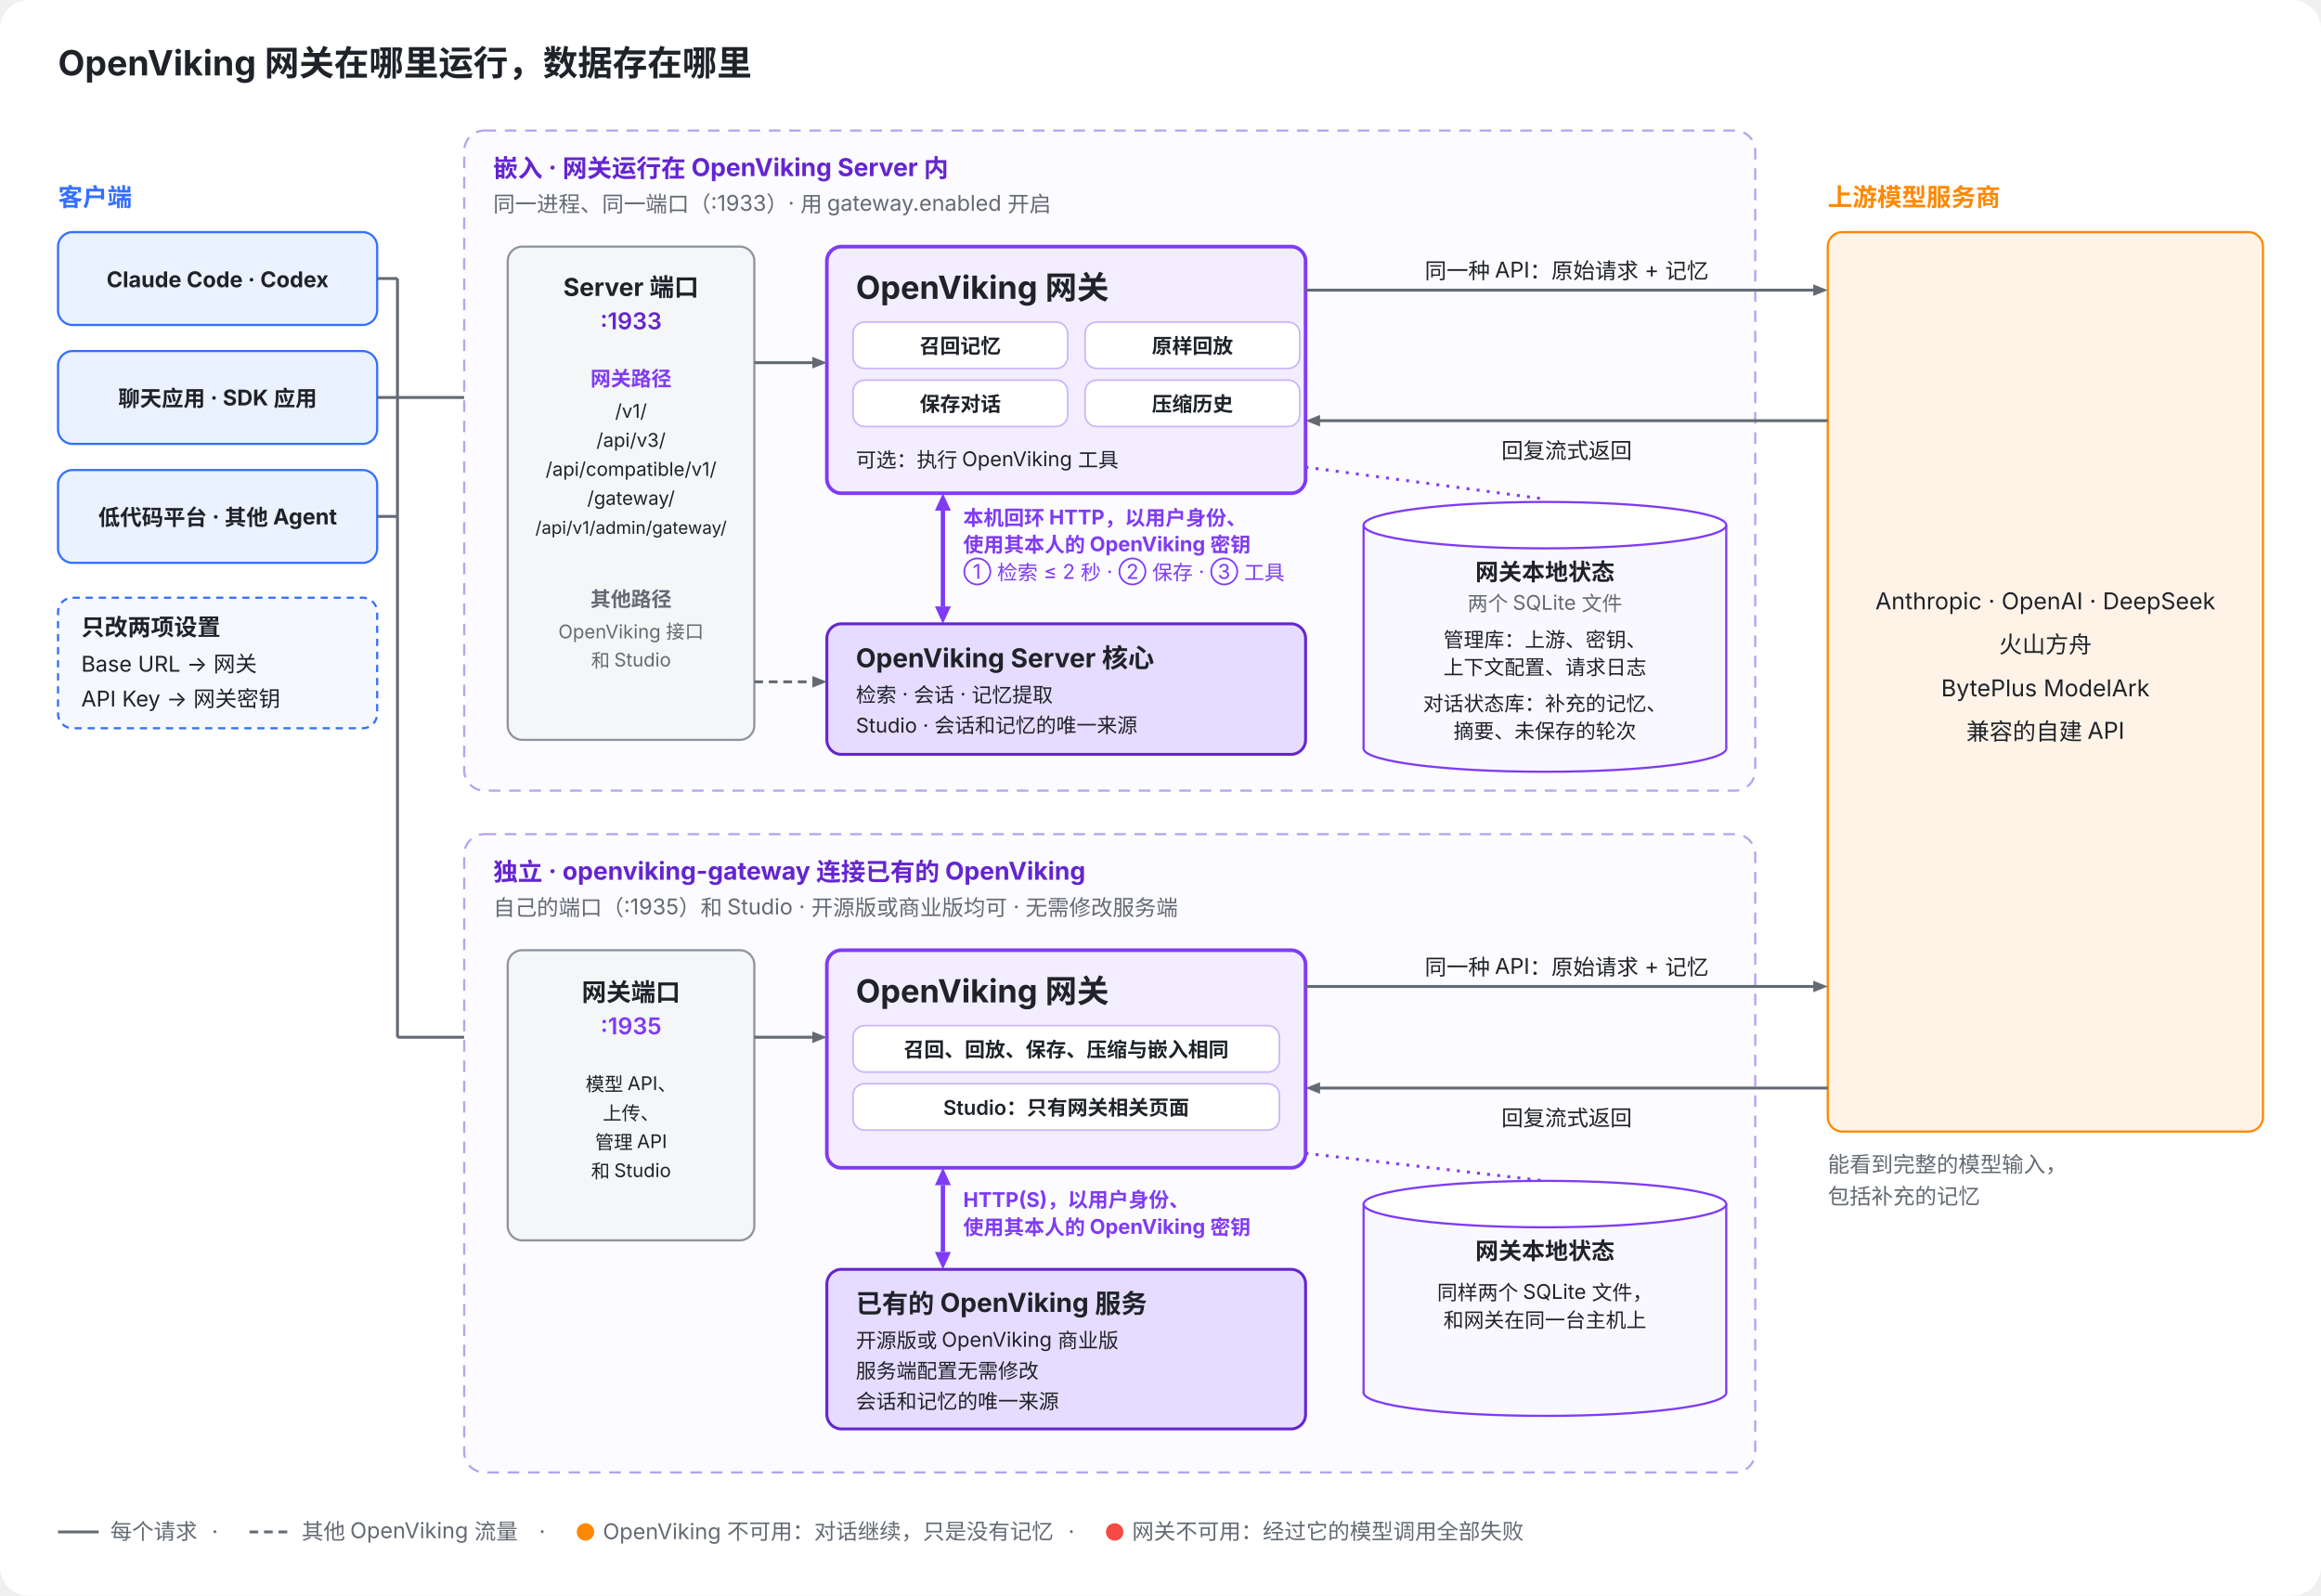
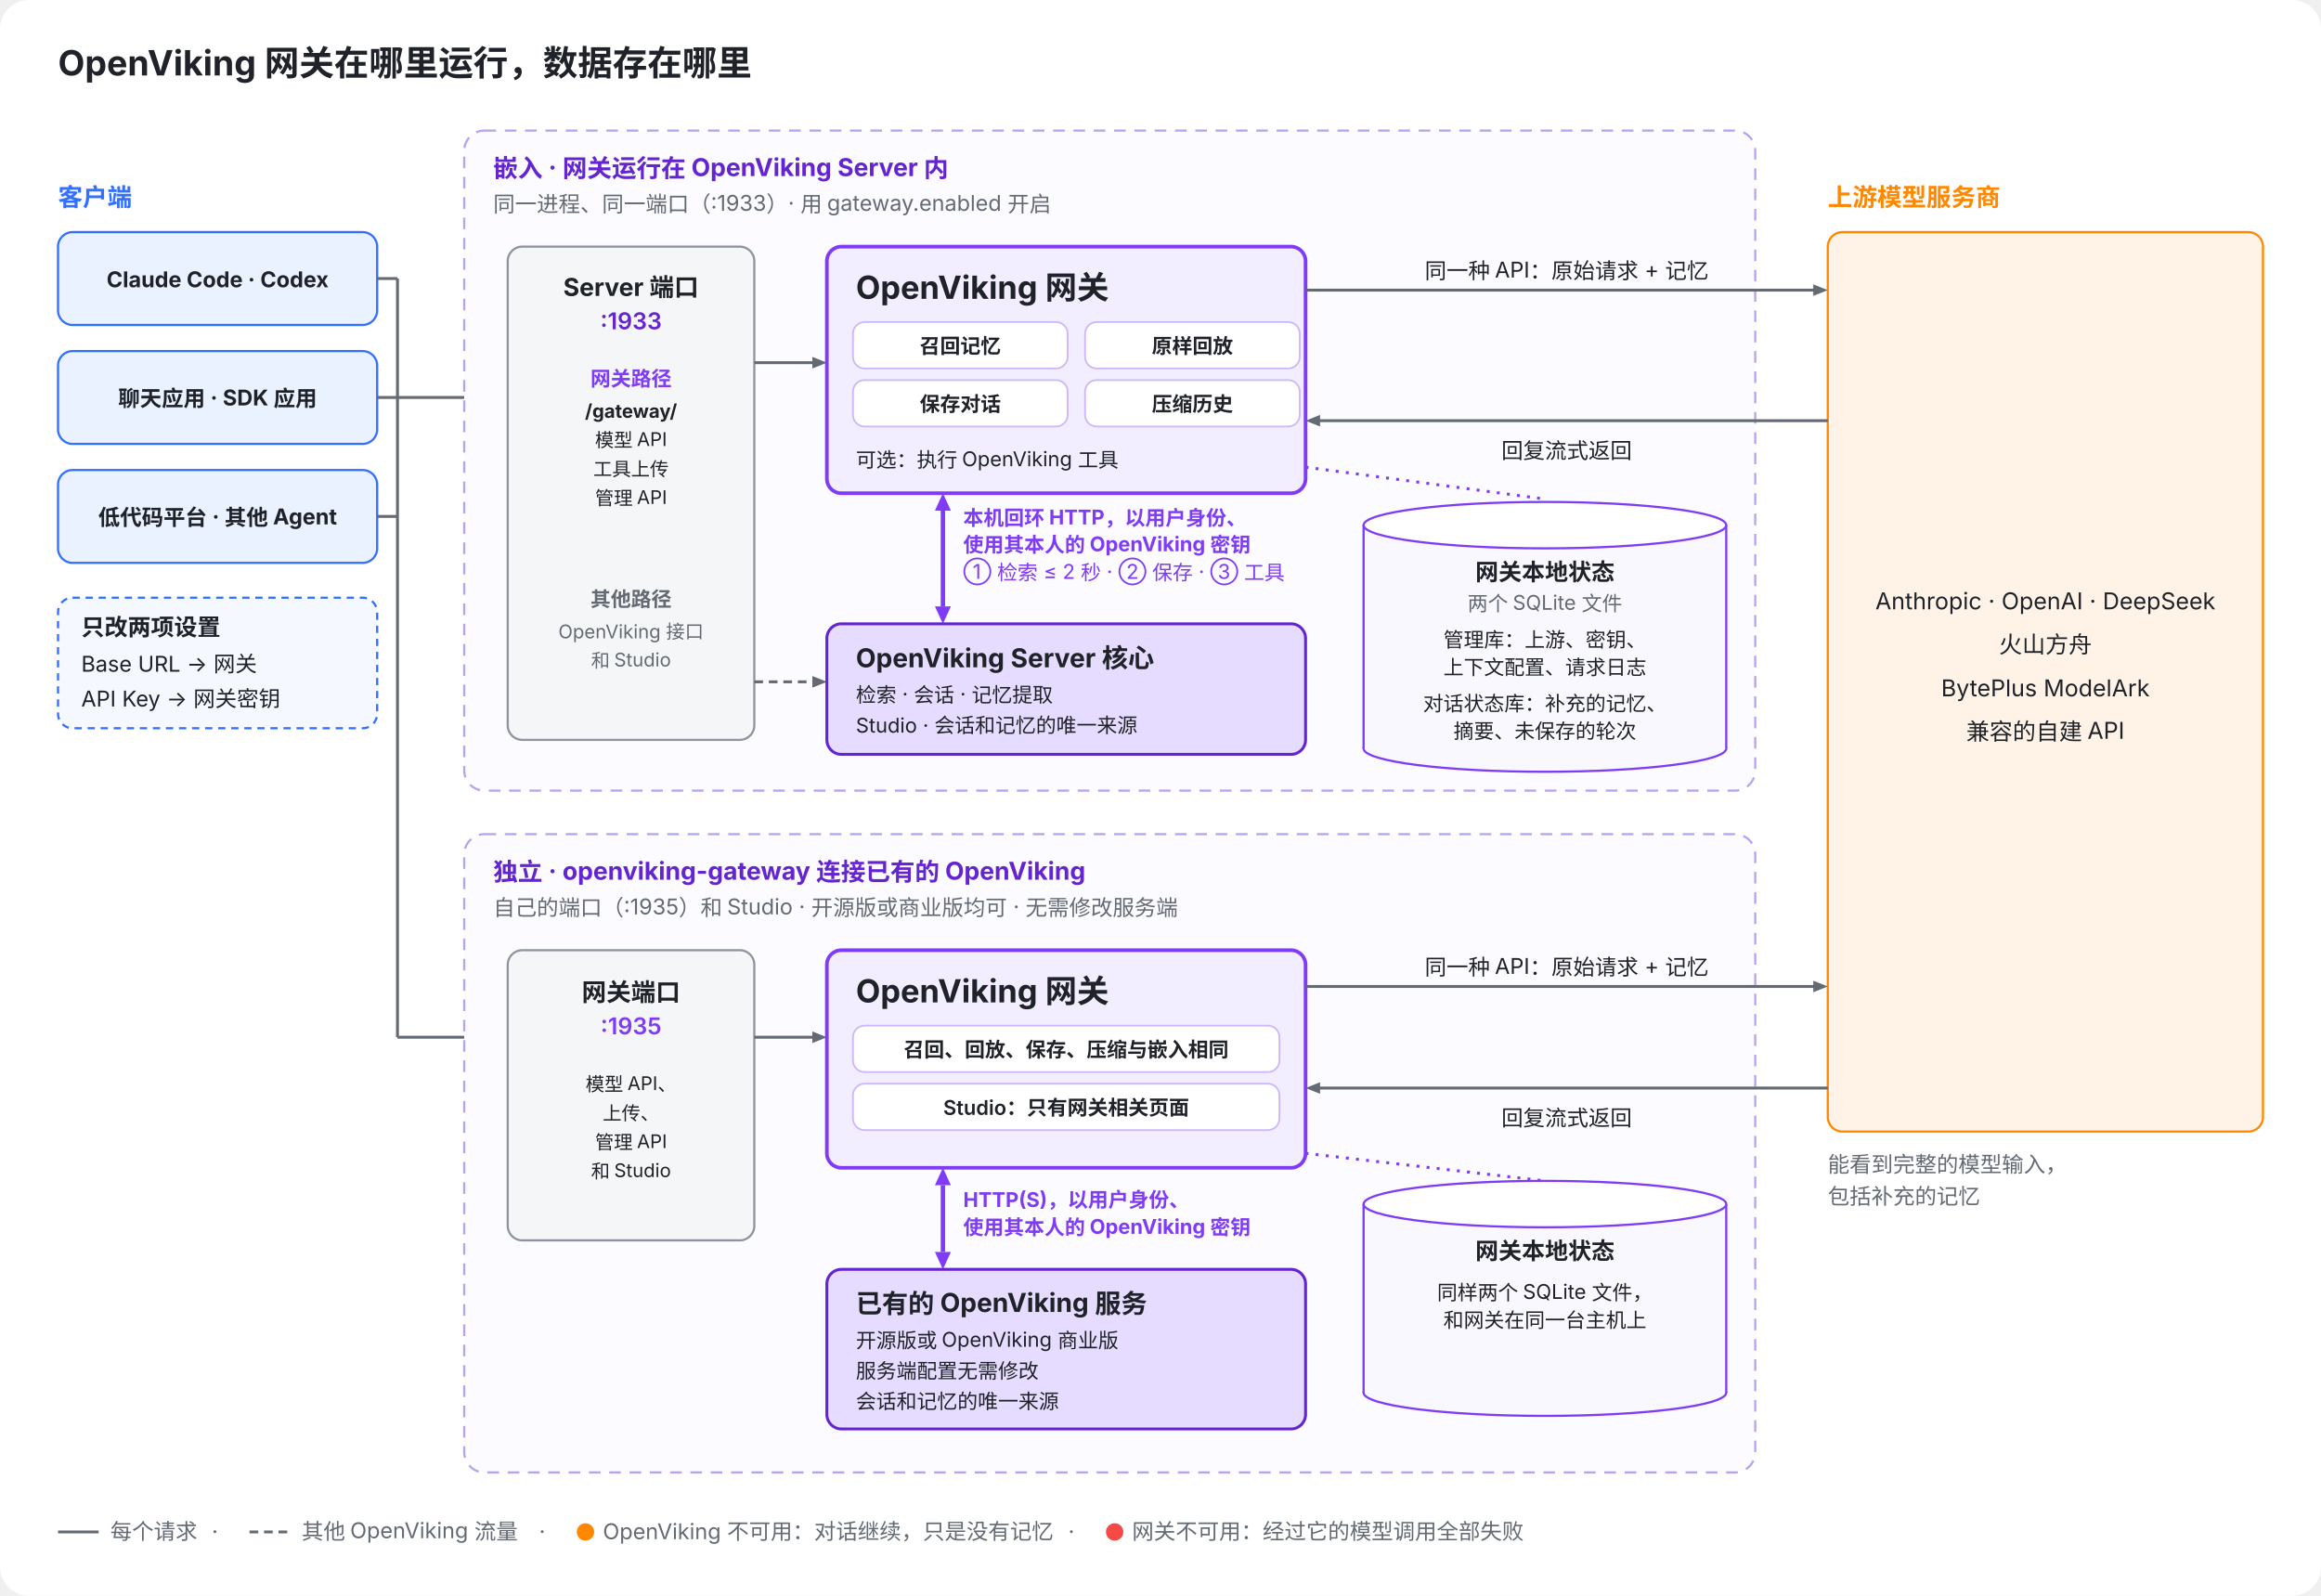
<svg xmlns="http://www.w3.org/2000/svg" width="1600" height="1100" viewBox="0 0 1600 1100">
  <rect x="0" y="0" width="1600" height="1100" rx="20" fill="#FFFFFF" stroke="none" stroke-width="0" />
  <text x="40" y="52" font-family="Inter, -apple-system, BlinkMacSystemFont, 'Segoe UI', 'PingFang SC', 'Hiragino Sans GB', 'Microsoft YaHei', 'Noto Sans SC', 'Noto Sans CJK SC', sans-serif" font-size="24" font-weight="700" fill="#1F2329" text-anchor="start">OpenViking 网关在哪里运行，数据存在哪里</text>
  <text x="40" y="142" font-family="Inter, -apple-system, BlinkMacSystemFont, 'Segoe UI', 'PingFang SC', 'Hiragino Sans GB', 'Microsoft YaHei', 'Noto Sans SC', 'Noto Sans CJK SC', sans-serif" font-size="17" font-weight="700" fill="#3370FF" text-anchor="start">客户端</text>
  <rect x="40" y="160" width="220" height="64" rx="10" fill="#EAF2FF" stroke="#3370FF" stroke-width="1.5" />
  <text x="150" y="198" font-family="Inter, -apple-system, BlinkMacSystemFont, 'Segoe UI', 'PingFang SC', 'Hiragino Sans GB', 'Microsoft YaHei', 'Noto Sans SC', 'Noto Sans CJK SC', sans-serif" font-size="15" font-weight="700" fill="#1F2329" text-anchor="middle">Claude Code · Codex</text>
  <polyline points="260,192 274,192" fill="none" stroke="#646A73" stroke-width="2" stroke-linejoin="round" />
  <rect x="40" y="242" width="220" height="64" rx="10" fill="#EAF2FF" stroke="#3370FF" stroke-width="1.5" />
  <text x="150" y="280" font-family="Inter, -apple-system, BlinkMacSystemFont, 'Segoe UI', 'PingFang SC', 'Hiragino Sans GB', 'Microsoft YaHei', 'Noto Sans SC', 'Noto Sans CJK SC', sans-serif" font-size="15" font-weight="700" fill="#1F2329" text-anchor="middle">聊天应用 · SDK 应用</text>
  <polyline points="260,274 274,274" fill="none" stroke="#646A73" stroke-width="2" stroke-linejoin="round" />
  <rect x="40" y="324" width="220" height="64" rx="10" fill="#EAF2FF" stroke="#3370FF" stroke-width="1.5" />
  <text x="150" y="362" font-family="Inter, -apple-system, BlinkMacSystemFont, 'Segoe UI', 'PingFang SC', 'Hiragino Sans GB', 'Microsoft YaHei', 'Noto Sans SC', 'Noto Sans CJK SC', sans-serif" font-size="15" font-weight="700" fill="#1F2329" text-anchor="middle">低代码平台 · 其他 Agent</text>
  <polyline points="260,356 274,356" fill="none" stroke="#646A73" stroke-width="2" stroke-linejoin="round" />
  <rect x="40" y="412" width="220" height="90" rx="10" fill="#F5F9FF" stroke="#3370FF" stroke-width="1.5" stroke-dasharray="5 4" />
  <text x="56" y="438" font-family="Inter, -apple-system, BlinkMacSystemFont, 'Segoe UI', 'PingFang SC', 'Hiragino Sans GB', 'Microsoft YaHei', 'Noto Sans SC', 'Noto Sans CJK SC', sans-serif" font-size="16" font-weight="700" fill="#1F2329" text-anchor="start">只改两项设置</text>
  <text x="56" y="463" font-family="Inter, -apple-system, BlinkMacSystemFont, 'Segoe UI', 'PingFang SC', 'Hiragino Sans GB', 'Microsoft YaHei', 'Noto Sans SC', 'Noto Sans CJK SC', sans-serif" font-size="15" font-weight="400" fill="#1F2329" text-anchor="start">Base URL → 网关</text>
  <text x="56" y="487" font-family="Inter, -apple-system, BlinkMacSystemFont, 'Segoe UI', 'PingFang SC', 'Hiragino Sans GB', 'Microsoft YaHei', 'Noto Sans SC', 'Noto Sans CJK SC', sans-serif" font-size="15" font-weight="400" fill="#1F2329" text-anchor="start">API Key → 网关密钥</text>
  <polyline points="274,192 274,715" fill="none" stroke="#646A73" stroke-width="2" stroke-linejoin="round" />
  <polyline points="274,274 341,274" fill="none" stroke="#646A73" stroke-width="2" stroke-linejoin="round" />
  <polygon points="350,274 340,278 340,270" fill="#646A73" />
  <polyline points="274,715 341,715" fill="none" stroke="#646A73" stroke-width="2" stroke-linejoin="round" />
  <polygon points="350,715 340,719 340,711" fill="#646A73" />
  <rect x="320" y="90" width="890" height="455" rx="14" fill="#FCFBFF" stroke="#B7A3F0" stroke-width="1.5" stroke-dasharray="8 6" />
  <text x="340" y="122" font-family="Inter, -apple-system, BlinkMacSystemFont, 'Segoe UI', 'PingFang SC', 'Hiragino Sans GB', 'Microsoft YaHei', 'Noto Sans SC', 'Noto Sans CJK SC', sans-serif" font-size="17" font-weight="700" fill="#6425D0" text-anchor="start">嵌入 · 网关运行在 OpenViking Server 内</text>
  <text x="340" y="146" font-family="Inter, -apple-system, BlinkMacSystemFont, 'Segoe UI', 'PingFang SC', 'Hiragino Sans GB', 'Microsoft YaHei', 'Noto Sans SC', 'Noto Sans CJK SC', sans-serif" font-size="15" font-weight="400" fill="#646A73" text-anchor="start">同一进程、同一端口（:1933）· 用 gateway.enabled 开启</text>
  <rect x="350" y="170" width="170" height="340" rx="10" fill="#F5F6F7" stroke="#8F959E" stroke-width="1.5" />
  <text x="435" y="204" font-family="Inter, -apple-system, BlinkMacSystemFont, 'Segoe UI', 'PingFang SC', 'Hiragino Sans GB', 'Microsoft YaHei', 'Noto Sans SC', 'Noto Sans CJK SC', sans-serif" font-size="17" font-weight="700" fill="#1F2329" text-anchor="middle">Server 端口</text>
  <text x="435" y="227" font-family="Inter, -apple-system, BlinkMacSystemFont, 'Segoe UI', 'PingFang SC', 'Hiragino Sans GB', 'Microsoft YaHei', 'Noto Sans SC', 'Noto Sans CJK SC', sans-serif" font-size="16" font-weight="600" fill="#6425D0" text-anchor="middle">:1933</text>
  <text x="435" y="266" font-family="Inter, -apple-system, BlinkMacSystemFont, 'Segoe UI', 'PingFang SC', 'Hiragino Sans GB', 'Microsoft YaHei', 'Noto Sans SC', 'Noto Sans CJK SC', sans-serif" font-size="14" font-weight="700" fill="#7F3BF5" text-anchor="middle">网关路径</text>
-   <text x="435" y="288" font-family="Inter, -apple-system, BlinkMacSystemFont, 'Segoe UI', 'PingFang SC', 'Hiragino Sans GB', 'Microsoft YaHei', 'Noto Sans SC', 'Noto Sans CJK SC', sans-serif" font-size="13" font-weight="400" fill="#1F2329" text-anchor="middle">/v1/</text>
-   <text x="435" y="308" font-family="Inter, -apple-system, BlinkMacSystemFont, 'Segoe UI', 'PingFang SC', 'Hiragino Sans GB', 'Microsoft YaHei', 'Noto Sans SC', 'Noto Sans CJK SC', sans-serif" font-size="13" font-weight="400" fill="#1F2329" text-anchor="middle">/api/v3/</text>
-   <text x="435" y="328" font-family="Inter, -apple-system, BlinkMacSystemFont, 'Segoe UI', 'PingFang SC', 'Hiragino Sans GB', 'Microsoft YaHei', 'Noto Sans SC', 'Noto Sans CJK SC', sans-serif" font-size="13" font-weight="400" fill="#1F2329" text-anchor="middle">/api/compatible/v1/</text>
-   <text x="435" y="348" font-family="Inter, -apple-system, BlinkMacSystemFont, 'Segoe UI', 'PingFang SC', 'Hiragino Sans GB', 'Microsoft YaHei', 'Noto Sans SC', 'Noto Sans CJK SC', sans-serif" font-size="13" font-weight="400" fill="#1F2329" text-anchor="middle">/gateway/</text>
-   <text x="435" y="368" font-family="Inter, -apple-system, BlinkMacSystemFont, 'Segoe UI', 'PingFang SC', 'Hiragino Sans GB', 'Microsoft YaHei', 'Noto Sans SC', 'Noto Sans CJK SC', sans-serif" font-size="12" font-weight="400" fill="#1F2329" text-anchor="middle">/api/v1/admin/gateway/</text>
+   <text x="435" y="288" font-family="Inter, -apple-system, BlinkMacSystemFont, 'Segoe UI', 'PingFang SC', 'Hiragino Sans GB', 'Microsoft YaHei', 'Noto Sans SC', 'Noto Sans CJK SC', sans-serif" font-size="13" font-weight="700" fill="#1F2329" text-anchor="middle">/gateway/</text>
+   <text x="435" y="308" font-family="Inter, -apple-system, BlinkMacSystemFont, 'Segoe UI', 'PingFang SC', 'Hiragino Sans GB', 'Microsoft YaHei', 'Noto Sans SC', 'Noto Sans CJK SC', sans-serif" font-size="13" font-weight="400" fill="#1F2329" text-anchor="middle">模型 API</text>
+   <text x="435" y="328" font-family="Inter, -apple-system, BlinkMacSystemFont, 'Segoe UI', 'PingFang SC', 'Hiragino Sans GB', 'Microsoft YaHei', 'Noto Sans SC', 'Noto Sans CJK SC', sans-serif" font-size="13" font-weight="400" fill="#1F2329" text-anchor="middle">工具上传</text>
+   <text x="435" y="348" font-family="Inter, -apple-system, BlinkMacSystemFont, 'Segoe UI', 'PingFang SC', 'Hiragino Sans GB', 'Microsoft YaHei', 'Noto Sans SC', 'Noto Sans CJK SC', sans-serif" font-size="13" font-weight="400" fill="#1F2329" text-anchor="middle">管理 API</text>
  <text x="435" y="418" font-family="Inter, -apple-system, BlinkMacSystemFont, 'Segoe UI', 'PingFang SC', 'Hiragino Sans GB', 'Microsoft YaHei', 'Noto Sans SC', 'Noto Sans CJK SC', sans-serif" font-size="14" font-weight="700" fill="#646A73" text-anchor="middle">其他路径</text>
  <text x="435" y="440" font-family="Inter, -apple-system, BlinkMacSystemFont, 'Segoe UI', 'PingFang SC', 'Hiragino Sans GB', 'Microsoft YaHei', 'Noto Sans SC', 'Noto Sans CJK SC', sans-serif" font-size="13" font-weight="400" fill="#646A73" text-anchor="middle">OpenViking 接口</text>
  <text x="435" y="460" font-family="Inter, -apple-system, BlinkMacSystemFont, 'Segoe UI', 'PingFang SC', 'Hiragino Sans GB', 'Microsoft YaHei', 'Noto Sans SC', 'Noto Sans CJK SC', sans-serif" font-size="13" font-weight="400" fill="#646A73" text-anchor="middle">和 Studio</text>
  <polyline points="520,250 561,250" fill="none" stroke="#646A73" stroke-width="2" stroke-linejoin="round" />
  <polygon points="570,250 560,254 560,246" fill="#646A73" />
  <polyline points="520,470 561,470" fill="none" stroke="#646A73" stroke-width="2" stroke-linejoin="round" stroke-dasharray="6 4" />
  <polygon points="570,470 560,474 560,466" fill="#646A73" />
  <rect x="570" y="170" width="330" height="170" rx="10" fill="#F3EEFF" stroke="#7F3BF5" stroke-width="2.5" />
  <text x="590" y="206" font-family="Inter, -apple-system, BlinkMacSystemFont, 'Segoe UI', 'PingFang SC', 'Hiragino Sans GB', 'Microsoft YaHei', 'Noto Sans SC', 'Noto Sans CJK SC', sans-serif" font-size="22" font-weight="700" fill="#1F2329" text-anchor="start">OpenViking 网关</text>
  <rect x="588" y="222" width="148" height="32" rx="8" fill="#FFFFFF" stroke="#CDB7FA" stroke-width="1.2" />
  <text x="662.0" y="243.5" font-family="Inter, -apple-system, BlinkMacSystemFont, 'Segoe UI', 'PingFang SC', 'Hiragino Sans GB', 'Microsoft YaHei', 'Noto Sans SC', 'Noto Sans CJK SC', sans-serif" font-size="14" font-weight="600" fill="#1F2329" text-anchor="middle">召回记忆</text>
  <rect x="748" y="222" width="148" height="32" rx="8" fill="#FFFFFF" stroke="#CDB7FA" stroke-width="1.2" />
  <text x="822.0" y="243.5" font-family="Inter, -apple-system, BlinkMacSystemFont, 'Segoe UI', 'PingFang SC', 'Hiragino Sans GB', 'Microsoft YaHei', 'Noto Sans SC', 'Noto Sans CJK SC', sans-serif" font-size="14" font-weight="600" fill="#1F2329" text-anchor="middle">原样回放</text>
  <rect x="588" y="262" width="148" height="32" rx="8" fill="#FFFFFF" stroke="#CDB7FA" stroke-width="1.2" />
  <text x="662.0" y="283.5" font-family="Inter, -apple-system, BlinkMacSystemFont, 'Segoe UI', 'PingFang SC', 'Hiragino Sans GB', 'Microsoft YaHei', 'Noto Sans SC', 'Noto Sans CJK SC', sans-serif" font-size="14" font-weight="600" fill="#1F2329" text-anchor="middle">保存对话</text>
  <rect x="748" y="262" width="148" height="32" rx="8" fill="#FFFFFF" stroke="#CDB7FA" stroke-width="1.2" />
  <text x="822.0" y="283.5" font-family="Inter, -apple-system, BlinkMacSystemFont, 'Segoe UI', 'PingFang SC', 'Hiragino Sans GB', 'Microsoft YaHei', 'Noto Sans SC', 'Noto Sans CJK SC', sans-serif" font-size="14" font-weight="600" fill="#1F2329" text-anchor="middle">压缩历史</text>
  <text x="590" y="322" font-family="Inter, -apple-system, BlinkMacSystemFont, 'Segoe UI', 'PingFang SC', 'Hiragino Sans GB', 'Microsoft YaHei', 'Noto Sans SC', 'Noto Sans CJK SC', sans-serif" font-size="14" font-weight="400" fill="#1F2329" text-anchor="start">可选：执行 OpenViking 工具</text>
  <polyline points="650,352 650,418" fill="none" stroke="#7F3BF5" stroke-width="3" stroke-linejoin="round" />
  <polygon points="650,430 644.5,418 655.5,418" fill="#7F3BF5" />
  <polygon points="650,340 655.5,352 644.5,352" fill="#7F3BF5" />
  <text x="664" y="362" font-family="Inter, -apple-system, BlinkMacSystemFont, 'Segoe UI', 'PingFang SC', 'Hiragino Sans GB', 'Microsoft YaHei', 'Noto Sans SC', 'Noto Sans CJK SC', sans-serif" font-size="14" font-weight="700" fill="#7F3BF5" text-anchor="start">本机回环 HTTP，以用户身份、</text>
  <text x="664" y="380.5" font-family="Inter, -apple-system, BlinkMacSystemFont, 'Segoe UI', 'PingFang SC', 'Hiragino Sans GB', 'Microsoft YaHei', 'Noto Sans SC', 'Noto Sans CJK SC', sans-serif" font-size="14" font-weight="700" fill="#7F3BF5" text-anchor="start">使用其本人的 OpenViking 密钥</text>
  <text x="664" y="399" font-family="Inter, -apple-system, BlinkMacSystemFont, 'Segoe UI', 'PingFang SC', 'Hiragino Sans GB', 'Microsoft YaHei', 'Noto Sans SC', 'Noto Sans CJK SC', sans-serif" font-size="14" font-weight="400" fill="#7F3BF5" text-anchor="start">① 检索 ≤ 2 秒 · ② 保存 · ③ 工具</text>
  <rect x="570" y="430" width="330" height="90" rx="10" fill="#E6DCFF" stroke="#6425D0" stroke-width="2" />
  <text x="590" y="460" font-family="Inter, -apple-system, BlinkMacSystemFont, 'Segoe UI', 'PingFang SC', 'Hiragino Sans GB', 'Microsoft YaHei', 'Noto Sans SC', 'Noto Sans CJK SC', sans-serif" font-size="18" font-weight="700" fill="#1F2329" text-anchor="start">OpenViking Server 核心</text>
  <text x="590" y="484" font-family="Inter, -apple-system, BlinkMacSystemFont, 'Segoe UI', 'PingFang SC', 'Hiragino Sans GB', 'Microsoft YaHei', 'Noto Sans SC', 'Noto Sans CJK SC', sans-serif" font-size="14" font-weight="400" fill="#1F2329" text-anchor="start">检索 · 会话 · 记忆提取</text>
  <text x="590" y="505" font-family="Inter, -apple-system, BlinkMacSystemFont, 'Segoe UI', 'PingFang SC', 'Hiragino Sans GB', 'Microsoft YaHei', 'Noto Sans SC', 'Noto Sans CJK SC', sans-serif" font-size="14" font-weight="400" fill="#1F2329" text-anchor="start">Studio · 会话和记忆的唯一来源</text>
  <polyline points="900,322 1065,344" fill="none" stroke="#7F3BF5" stroke-width="2" stroke-linejoin="round" stroke-dasharray="2 5" />
  <ellipse cx="1065.0" cy="516" rx="125.0" ry="16" fill="#FAF8FF" stroke="#7F3BF5" stroke-width="1.5" />
  <rect x="940" y="362" width="250" height="154" rx="0" fill="#FAF8FF" stroke="none" stroke-width="0" />
  <line x1="940" y1="362" x2="940" y2="516" stroke="#7F3BF5" stroke-width="1.5" />
  <line x1="1190" y1="362" x2="1190" y2="516" stroke="#7F3BF5" stroke-width="1.5" />
  <ellipse cx="1065.0" cy="362" rx="125.0" ry="16" fill="#FFFFFF" stroke="#7F3BF5" stroke-width="1.5" />
  <text x="1065" y="400" font-family="Inter, -apple-system, BlinkMacSystemFont, 'Segoe UI', 'PingFang SC', 'Hiragino Sans GB', 'Microsoft YaHei', 'Noto Sans SC', 'Noto Sans CJK SC', sans-serif" font-size="16" font-weight="700" fill="#1F2329" text-anchor="middle">网关本地状态</text>
  <text x="1065" y="421" font-family="Inter, -apple-system, BlinkMacSystemFont, 'Segoe UI', 'PingFang SC', 'Hiragino Sans GB', 'Microsoft YaHei', 'Noto Sans SC', 'Noto Sans CJK SC', sans-serif" font-size="14" font-weight="400" fill="#646A73" text-anchor="middle">两个 SQLite 文件</text>
  <text x="1065" y="446" font-family="Inter, -apple-system, BlinkMacSystemFont, 'Segoe UI', 'PingFang SC', 'Hiragino Sans GB', 'Microsoft YaHei', 'Noto Sans SC', 'Noto Sans CJK SC', sans-serif" font-size="14" font-weight="400" fill="#1F2329" text-anchor="middle">管理库：上游、密钥、</text>
  <text x="1065" y="465" font-family="Inter, -apple-system, BlinkMacSystemFont, 'Segoe UI', 'PingFang SC', 'Hiragino Sans GB', 'Microsoft YaHei', 'Noto Sans SC', 'Noto Sans CJK SC', sans-serif" font-size="14" font-weight="400" fill="#1F2329" text-anchor="middle">上下文配置、请求日志</text>
  <text x="1065" y="490" font-family="Inter, -apple-system, BlinkMacSystemFont, 'Segoe UI', 'PingFang SC', 'Hiragino Sans GB', 'Microsoft YaHei', 'Noto Sans SC', 'Noto Sans CJK SC', sans-serif" font-size="14" font-weight="400" fill="#1F2329" text-anchor="middle">对话状态库：补充的记忆、</text>
  <text x="1065" y="509" font-family="Inter, -apple-system, BlinkMacSystemFont, 'Segoe UI', 'PingFang SC', 'Hiragino Sans GB', 'Microsoft YaHei', 'Noto Sans SC', 'Noto Sans CJK SC', sans-serif" font-size="14" font-weight="400" fill="#1F2329" text-anchor="middle">摘要、未保存的轮次</text>
  <rect x="320" y="575" width="890" height="440" rx="14" fill="#FCFBFF" stroke="#B7A3F0" stroke-width="1.5" stroke-dasharray="8 6" />
  <text x="340" y="607" font-family="Inter, -apple-system, BlinkMacSystemFont, 'Segoe UI', 'PingFang SC', 'Hiragino Sans GB', 'Microsoft YaHei', 'Noto Sans SC', 'Noto Sans CJK SC', sans-serif" font-size="17" font-weight="700" fill="#6425D0" text-anchor="start">独立 · openviking-gateway 连接已有的 OpenViking</text>
  <text x="340" y="631" font-family="Inter, -apple-system, BlinkMacSystemFont, 'Segoe UI', 'PingFang SC', 'Hiragino Sans GB', 'Microsoft YaHei', 'Noto Sans SC', 'Noto Sans CJK SC', sans-serif" font-size="15" font-weight="400" fill="#646A73" text-anchor="start">自己的端口（:1935）和 Studio · 开源版或商业版均可 · 无需修改服务端</text>
  <rect x="350" y="655" width="170" height="200" rx="10" fill="#F5F6F7" stroke="#8F959E" stroke-width="1.5" />
  <text x="435" y="690" font-family="Inter, -apple-system, BlinkMacSystemFont, 'Segoe UI', 'PingFang SC', 'Hiragino Sans GB', 'Microsoft YaHei', 'Noto Sans SC', 'Noto Sans CJK SC', sans-serif" font-size="17" font-weight="700" fill="#1F2329" text-anchor="middle">网关端口</text>
  <text x="435" y="713" font-family="Inter, -apple-system, BlinkMacSystemFont, 'Segoe UI', 'PingFang SC', 'Hiragino Sans GB', 'Microsoft YaHei', 'Noto Sans SC', 'Noto Sans CJK SC', sans-serif" font-size="16" font-weight="600" fill="#7F3BF5" text-anchor="middle">:1935</text>
  <text x="435" y="752" font-family="Inter, -apple-system, BlinkMacSystemFont, 'Segoe UI', 'PingFang SC', 'Hiragino Sans GB', 'Microsoft YaHei', 'Noto Sans SC', 'Noto Sans CJK SC', sans-serif" font-size="13" font-weight="400" fill="#1F2329" text-anchor="middle">模型 API、</text>
  <text x="435" y="772" font-family="Inter, -apple-system, BlinkMacSystemFont, 'Segoe UI', 'PingFang SC', 'Hiragino Sans GB', 'Microsoft YaHei', 'Noto Sans SC', 'Noto Sans CJK SC', sans-serif" font-size="13" font-weight="400" fill="#1F2329" text-anchor="middle">上传、</text>
  <text x="435" y="792" font-family="Inter, -apple-system, BlinkMacSystemFont, 'Segoe UI', 'PingFang SC', 'Hiragino Sans GB', 'Microsoft YaHei', 'Noto Sans SC', 'Noto Sans CJK SC', sans-serif" font-size="13" font-weight="400" fill="#1F2329" text-anchor="middle">管理 API</text>
  <text x="435" y="812" font-family="Inter, -apple-system, BlinkMacSystemFont, 'Segoe UI', 'PingFang SC', 'Hiragino Sans GB', 'Microsoft YaHei', 'Noto Sans SC', 'Noto Sans CJK SC', sans-serif" font-size="13" font-weight="400" fill="#1F2329" text-anchor="middle">和 Studio</text>
  <polyline points="520,715 561,715" fill="none" stroke="#646A73" stroke-width="2" stroke-linejoin="round" />
  <polygon points="570,715 560,719 560,711" fill="#646A73" />
  <rect x="570" y="655" width="330" height="150" rx="10" fill="#F3EEFF" stroke="#7F3BF5" stroke-width="2.5" />
  <text x="590" y="691" font-family="Inter, -apple-system, BlinkMacSystemFont, 'Segoe UI', 'PingFang SC', 'Hiragino Sans GB', 'Microsoft YaHei', 'Noto Sans SC', 'Noto Sans CJK SC', sans-serif" font-size="22" font-weight="700" fill="#1F2329" text-anchor="start">OpenViking 网关</text>
  <rect x="588" y="707" width="294" height="32" rx="8" fill="#FFFFFF" stroke="#CDB7FA" stroke-width="1.2" />
  <text x="735.0" y="728.5" font-family="Inter, -apple-system, BlinkMacSystemFont, 'Segoe UI', 'PingFang SC', 'Hiragino Sans GB', 'Microsoft YaHei', 'Noto Sans SC', 'Noto Sans CJK SC', sans-serif" font-size="14" font-weight="600" fill="#1F2329" text-anchor="middle">召回、回放、保存、压缩与嵌入相同</text>
  <rect x="588" y="747" width="294" height="32" rx="8" fill="#FFFFFF" stroke="#CDB7FA" stroke-width="1.2" />
  <text x="735.0" y="768.5" font-family="Inter, -apple-system, BlinkMacSystemFont, 'Segoe UI', 'PingFang SC', 'Hiragino Sans GB', 'Microsoft YaHei', 'Noto Sans SC', 'Noto Sans CJK SC', sans-serif" font-size="14" font-weight="600" fill="#1F2329" text-anchor="middle">Studio：只有网关相关页面</text>
  <polyline points="650,817 650,863" fill="none" stroke="#7F3BF5" stroke-width="3" stroke-linejoin="round" />
  <polygon points="650,875 644.5,863 655.5,863" fill="#7F3BF5" />
  <polygon points="650,805 655.5,817 644.5,817" fill="#7F3BF5" />
  <text x="664" y="832" font-family="Inter, -apple-system, BlinkMacSystemFont, 'Segoe UI', 'PingFang SC', 'Hiragino Sans GB', 'Microsoft YaHei', 'Noto Sans SC', 'Noto Sans CJK SC', sans-serif" font-size="14" font-weight="700" fill="#7F3BF5" text-anchor="start">HTTP(S)，以用户身份、</text>
  <text x="664" y="851" font-family="Inter, -apple-system, BlinkMacSystemFont, 'Segoe UI', 'PingFang SC', 'Hiragino Sans GB', 'Microsoft YaHei', 'Noto Sans SC', 'Noto Sans CJK SC', sans-serif" font-size="14" font-weight="700" fill="#7F3BF5" text-anchor="start">使用其本人的 OpenViking 密钥</text>
  <rect x="570" y="875" width="330" height="110" rx="10" fill="#E6DCFF" stroke="#6425D0" stroke-width="2" />
  <text x="590" y="905" font-family="Inter, -apple-system, BlinkMacSystemFont, 'Segoe UI', 'PingFang SC', 'Hiragino Sans GB', 'Microsoft YaHei', 'Noto Sans SC', 'Noto Sans CJK SC', sans-serif" font-size="18" font-weight="700" fill="#1F2329" text-anchor="start">已有的 OpenViking 服务</text>
  <text x="590" y="929" font-family="Inter, -apple-system, BlinkMacSystemFont, 'Segoe UI', 'PingFang SC', 'Hiragino Sans GB', 'Microsoft YaHei', 'Noto Sans SC', 'Noto Sans CJK SC', sans-serif" font-size="14" font-weight="400" fill="#1F2329" text-anchor="start">开源版或 OpenViking 商业版</text>
  <text x="590" y="950" font-family="Inter, -apple-system, BlinkMacSystemFont, 'Segoe UI', 'PingFang SC', 'Hiragino Sans GB', 'Microsoft YaHei', 'Noto Sans SC', 'Noto Sans CJK SC', sans-serif" font-size="14" font-weight="400" fill="#1F2329" text-anchor="start">服务端配置无需修改</text>
  <text x="590" y="971" font-family="Inter, -apple-system, BlinkMacSystemFont, 'Segoe UI', 'PingFang SC', 'Hiragino Sans GB', 'Microsoft YaHei', 'Noto Sans SC', 'Noto Sans CJK SC', sans-serif" font-size="14" font-weight="400" fill="#1F2329" text-anchor="start">会话和记忆的唯一来源</text>
  <polyline points="900,795 1065,814" fill="none" stroke="#7F3BF5" stroke-width="2" stroke-linejoin="round" stroke-dasharray="2 5" />
  <ellipse cx="1065.0" cy="960" rx="125.0" ry="16" fill="#FAF8FF" stroke="#7F3BF5" stroke-width="1.5" />
  <rect x="940" y="830" width="250" height="130" rx="0" fill="#FAF8FF" stroke="none" stroke-width="0" />
  <line x1="940" y1="830" x2="940" y2="960" stroke="#7F3BF5" stroke-width="1.5" />
  <line x1="1190" y1="830" x2="1190" y2="960" stroke="#7F3BF5" stroke-width="1.5" />
  <ellipse cx="1065.0" cy="830" rx="125.0" ry="16" fill="#FFFFFF" stroke="#7F3BF5" stroke-width="1.5" />
  <text x="1065" y="868" font-family="Inter, -apple-system, BlinkMacSystemFont, 'Segoe UI', 'PingFang SC', 'Hiragino Sans GB', 'Microsoft YaHei', 'Noto Sans SC', 'Noto Sans CJK SC', sans-serif" font-size="16" font-weight="700" fill="#1F2329" text-anchor="middle">网关本地状态</text>
  <text x="1065" y="896" font-family="Inter, -apple-system, BlinkMacSystemFont, 'Segoe UI', 'PingFang SC', 'Hiragino Sans GB', 'Microsoft YaHei', 'Noto Sans SC', 'Noto Sans CJK SC', sans-serif" font-size="14" font-weight="400" fill="#1F2329" text-anchor="middle">同样两个 SQLite 文件，</text>
  <text x="1065" y="915" font-family="Inter, -apple-system, BlinkMacSystemFont, 'Segoe UI', 'PingFang SC', 'Hiragino Sans GB', 'Microsoft YaHei', 'Noto Sans SC', 'Noto Sans CJK SC', sans-serif" font-size="14" font-weight="400" fill="#1F2329" text-anchor="middle">和网关在同一台主机上</text>
  <text x="1260" y="142" font-family="Inter, -apple-system, BlinkMacSystemFont, 'Segoe UI', 'PingFang SC', 'Hiragino Sans GB', 'Microsoft YaHei', 'Noto Sans SC', 'Noto Sans CJK SC', sans-serif" font-size="17" font-weight="700" fill="#FF8800" text-anchor="start">上游模型服务商</text>
  <rect x="1260" y="160" width="300" height="620" rx="10" fill="#FFF3E8" stroke="#FF8800" stroke-width="1.5" />
  <text x="1410" y="420" font-family="Inter, -apple-system, BlinkMacSystemFont, 'Segoe UI', 'PingFang SC', 'Hiragino Sans GB', 'Microsoft YaHei', 'Noto Sans SC', 'Noto Sans CJK SC', sans-serif" font-size="16" font-weight="400" fill="#1F2329" text-anchor="middle">Anthropic · OpenAI · DeepSeek</text>
  <text x="1410" y="450" font-family="Inter, -apple-system, BlinkMacSystemFont, 'Segoe UI', 'PingFang SC', 'Hiragino Sans GB', 'Microsoft YaHei', 'Noto Sans SC', 'Noto Sans CJK SC', sans-serif" font-size="16" font-weight="400" fill="#1F2329" text-anchor="middle">火山方舟</text>
  <text x="1410" y="480" font-family="Inter, -apple-system, BlinkMacSystemFont, 'Segoe UI', 'PingFang SC', 'Hiragino Sans GB', 'Microsoft YaHei', 'Noto Sans SC', 'Noto Sans CJK SC', sans-serif" font-size="16" font-weight="400" fill="#1F2329" text-anchor="middle">BytePlus ModelArk</text>
  <text x="1410" y="510" font-family="Inter, -apple-system, BlinkMacSystemFont, 'Segoe UI', 'PingFang SC', 'Hiragino Sans GB', 'Microsoft YaHei', 'Noto Sans SC', 'Noto Sans CJK SC', sans-serif" font-size="16" font-weight="400" fill="#1F2329" text-anchor="middle">兼容的自建 API</text>
  <text x="1260" y="808" font-family="Inter, -apple-system, BlinkMacSystemFont, 'Segoe UI', 'PingFang SC', 'Hiragino Sans GB', 'Microsoft YaHei', 'Noto Sans SC', 'Noto Sans CJK SC', sans-serif" font-size="15" font-weight="400" fill="#646A73" text-anchor="start">能看到完整的模型输入，</text>
  <text x="1260" y="830" font-family="Inter, -apple-system, BlinkMacSystemFont, 'Segoe UI', 'PingFang SC', 'Hiragino Sans GB', 'Microsoft YaHei', 'Noto Sans SC', 'Noto Sans CJK SC', sans-serif" font-size="15" font-weight="400" fill="#646A73" text-anchor="start">包括补充的记忆</text>
  <polyline points="900,200 1251,200" fill="none" stroke="#646A73" stroke-width="2" stroke-linejoin="round" />
  <polygon points="1260,200 1250,204 1250,196" fill="#646A73" />
  <rect x="969.6" y="176" width="220.8" height="21" rx="3" fill="#FCFBFF" stroke="#FCFBFF" stroke-width="0" />
  <text x="1080" y="192" font-family="Inter, -apple-system, BlinkMacSystemFont, 'Segoe UI', 'PingFang SC', 'Hiragino Sans GB', 'Microsoft YaHei', 'Noto Sans SC', 'Noto Sans CJK SC', sans-serif" font-size="15" font-weight="400" fill="#1F2329" text-anchor="middle">同一种 API：原始请求 + 记忆</text>
  <polyline points="1260,290 909,290" fill="none" stroke="#646A73" stroke-width="2" stroke-linejoin="round" />
  <polygon points="900,290 910,286 910,294" fill="#646A73" />
  <rect x="1029.0" y="300" width="102" height="21" rx="3" fill="#FCFBFF" stroke="#FCFBFF" stroke-width="0" />
  <text x="1080" y="316" font-family="Inter, -apple-system, BlinkMacSystemFont, 'Segoe UI', 'PingFang SC', 'Hiragino Sans GB', 'Microsoft YaHei', 'Noto Sans SC', 'Noto Sans CJK SC', sans-serif" font-size="15" font-weight="400" fill="#1F2329" text-anchor="middle">回复流式返回</text>
  <polyline points="900,680 1251,680" fill="none" stroke="#646A73" stroke-width="2" stroke-linejoin="round" />
  <polygon points="1260,680 1250,684 1250,676" fill="#646A73" />
  <rect x="969.6" y="656" width="220.8" height="21" rx="3" fill="#FCFBFF" stroke="#FCFBFF" stroke-width="0" />
  <text x="1080" y="672" font-family="Inter, -apple-system, BlinkMacSystemFont, 'Segoe UI', 'PingFang SC', 'Hiragino Sans GB', 'Microsoft YaHei', 'Noto Sans SC', 'Noto Sans CJK SC', sans-serif" font-size="15" font-weight="400" fill="#1F2329" text-anchor="middle">同一种 API：原始请求 + 记忆</text>
  <polyline points="1260,750 909,750" fill="none" stroke="#646A73" stroke-width="2" stroke-linejoin="round" />
  <polygon points="900,750 910,746 910,754" fill="#646A73" />
  <rect x="1029.0" y="760" width="102" height="21" rx="3" fill="#FCFBFF" stroke="#FCFBFF" stroke-width="0" />
  <text x="1080" y="776" font-family="Inter, -apple-system, BlinkMacSystemFont, 'Segoe UI', 'PingFang SC', 'Hiragino Sans GB', 'Microsoft YaHei', 'Noto Sans SC', 'Noto Sans CJK SC', sans-serif" font-size="15" font-weight="400" fill="#1F2329" text-anchor="middle">回复流式返回</text>
  <polyline points="40,1056 68,1056" fill="none" stroke="#646A73" stroke-width="2" stroke-linejoin="round" />
  <text x="76" y="1061" font-family="Inter, -apple-system, BlinkMacSystemFont, 'Segoe UI', 'PingFang SC', 'Hiragino Sans GB', 'Microsoft YaHei', 'Noto Sans SC', 'Noto Sans CJK SC', sans-serif" font-size="15" font-weight="400" fill="#646A73" text-anchor="start">每个请求</text>
  <text x="146" y="1061" font-family="Inter, -apple-system, BlinkMacSystemFont, 'Segoe UI', 'PingFang SC', 'Hiragino Sans GB', 'Microsoft YaHei', 'Noto Sans SC', 'Noto Sans CJK SC', sans-serif" font-size="15" font-weight="400" fill="#646A73" text-anchor="start">  ·  </text>
  <polyline points="172,1056 200,1056" fill="none" stroke="#646A73" stroke-width="2" stroke-linejoin="round" stroke-dasharray="6 4" />
  <text x="208" y="1061" font-family="Inter, -apple-system, BlinkMacSystemFont, 'Segoe UI', 'PingFang SC', 'Hiragino Sans GB', 'Microsoft YaHei', 'Noto Sans SC', 'Noto Sans CJK SC', sans-serif" font-size="15" font-weight="400" fill="#646A73" text-anchor="start">其他 OpenViking 流量</text>
  <text x="371.6" y="1061" font-family="Inter, -apple-system, BlinkMacSystemFont, 'Segoe UI', 'PingFang SC', 'Hiragino Sans GB', 'Microsoft YaHei', 'Noto Sans SC', 'Noto Sans CJK SC', sans-serif" font-size="15" font-weight="400" fill="#646A73" text-anchor="start">  ·  </text>
  <circle cx="403.6" cy="1056" r="6" fill="#FF8800" />
  <text x="415.6" y="1061" font-family="Inter, -apple-system, BlinkMacSystemFont, 'Segoe UI', 'PingFang SC', 'Hiragino Sans GB', 'Microsoft YaHei', 'Noto Sans SC', 'Noto Sans CJK SC', sans-serif" font-size="15" font-weight="400" fill="#646A73" text-anchor="start">OpenViking 不可用：对话继续，只是没有记忆</text>
  <text x="736.4" y="1061" font-family="Inter, -apple-system, BlinkMacSystemFont, 'Segoe UI', 'PingFang SC', 'Hiragino Sans GB', 'Microsoft YaHei', 'Noto Sans SC', 'Noto Sans CJK SC', sans-serif" font-size="15" font-weight="400" fill="#646A73" text-anchor="start">  ·  </text>
  <circle cx="768.4" cy="1056" r="6" fill="#F54A45" />
  <text x="780.4" y="1061" font-family="Inter, -apple-system, BlinkMacSystemFont, 'Segoe UI', 'PingFang SC', 'Hiragino Sans GB', 'Microsoft YaHei', 'Noto Sans SC', 'Noto Sans CJK SC', sans-serif" font-size="15" font-weight="400" fill="#646A73" text-anchor="start">网关不可用：经过它的模型调用全部失败</text>
</svg>
